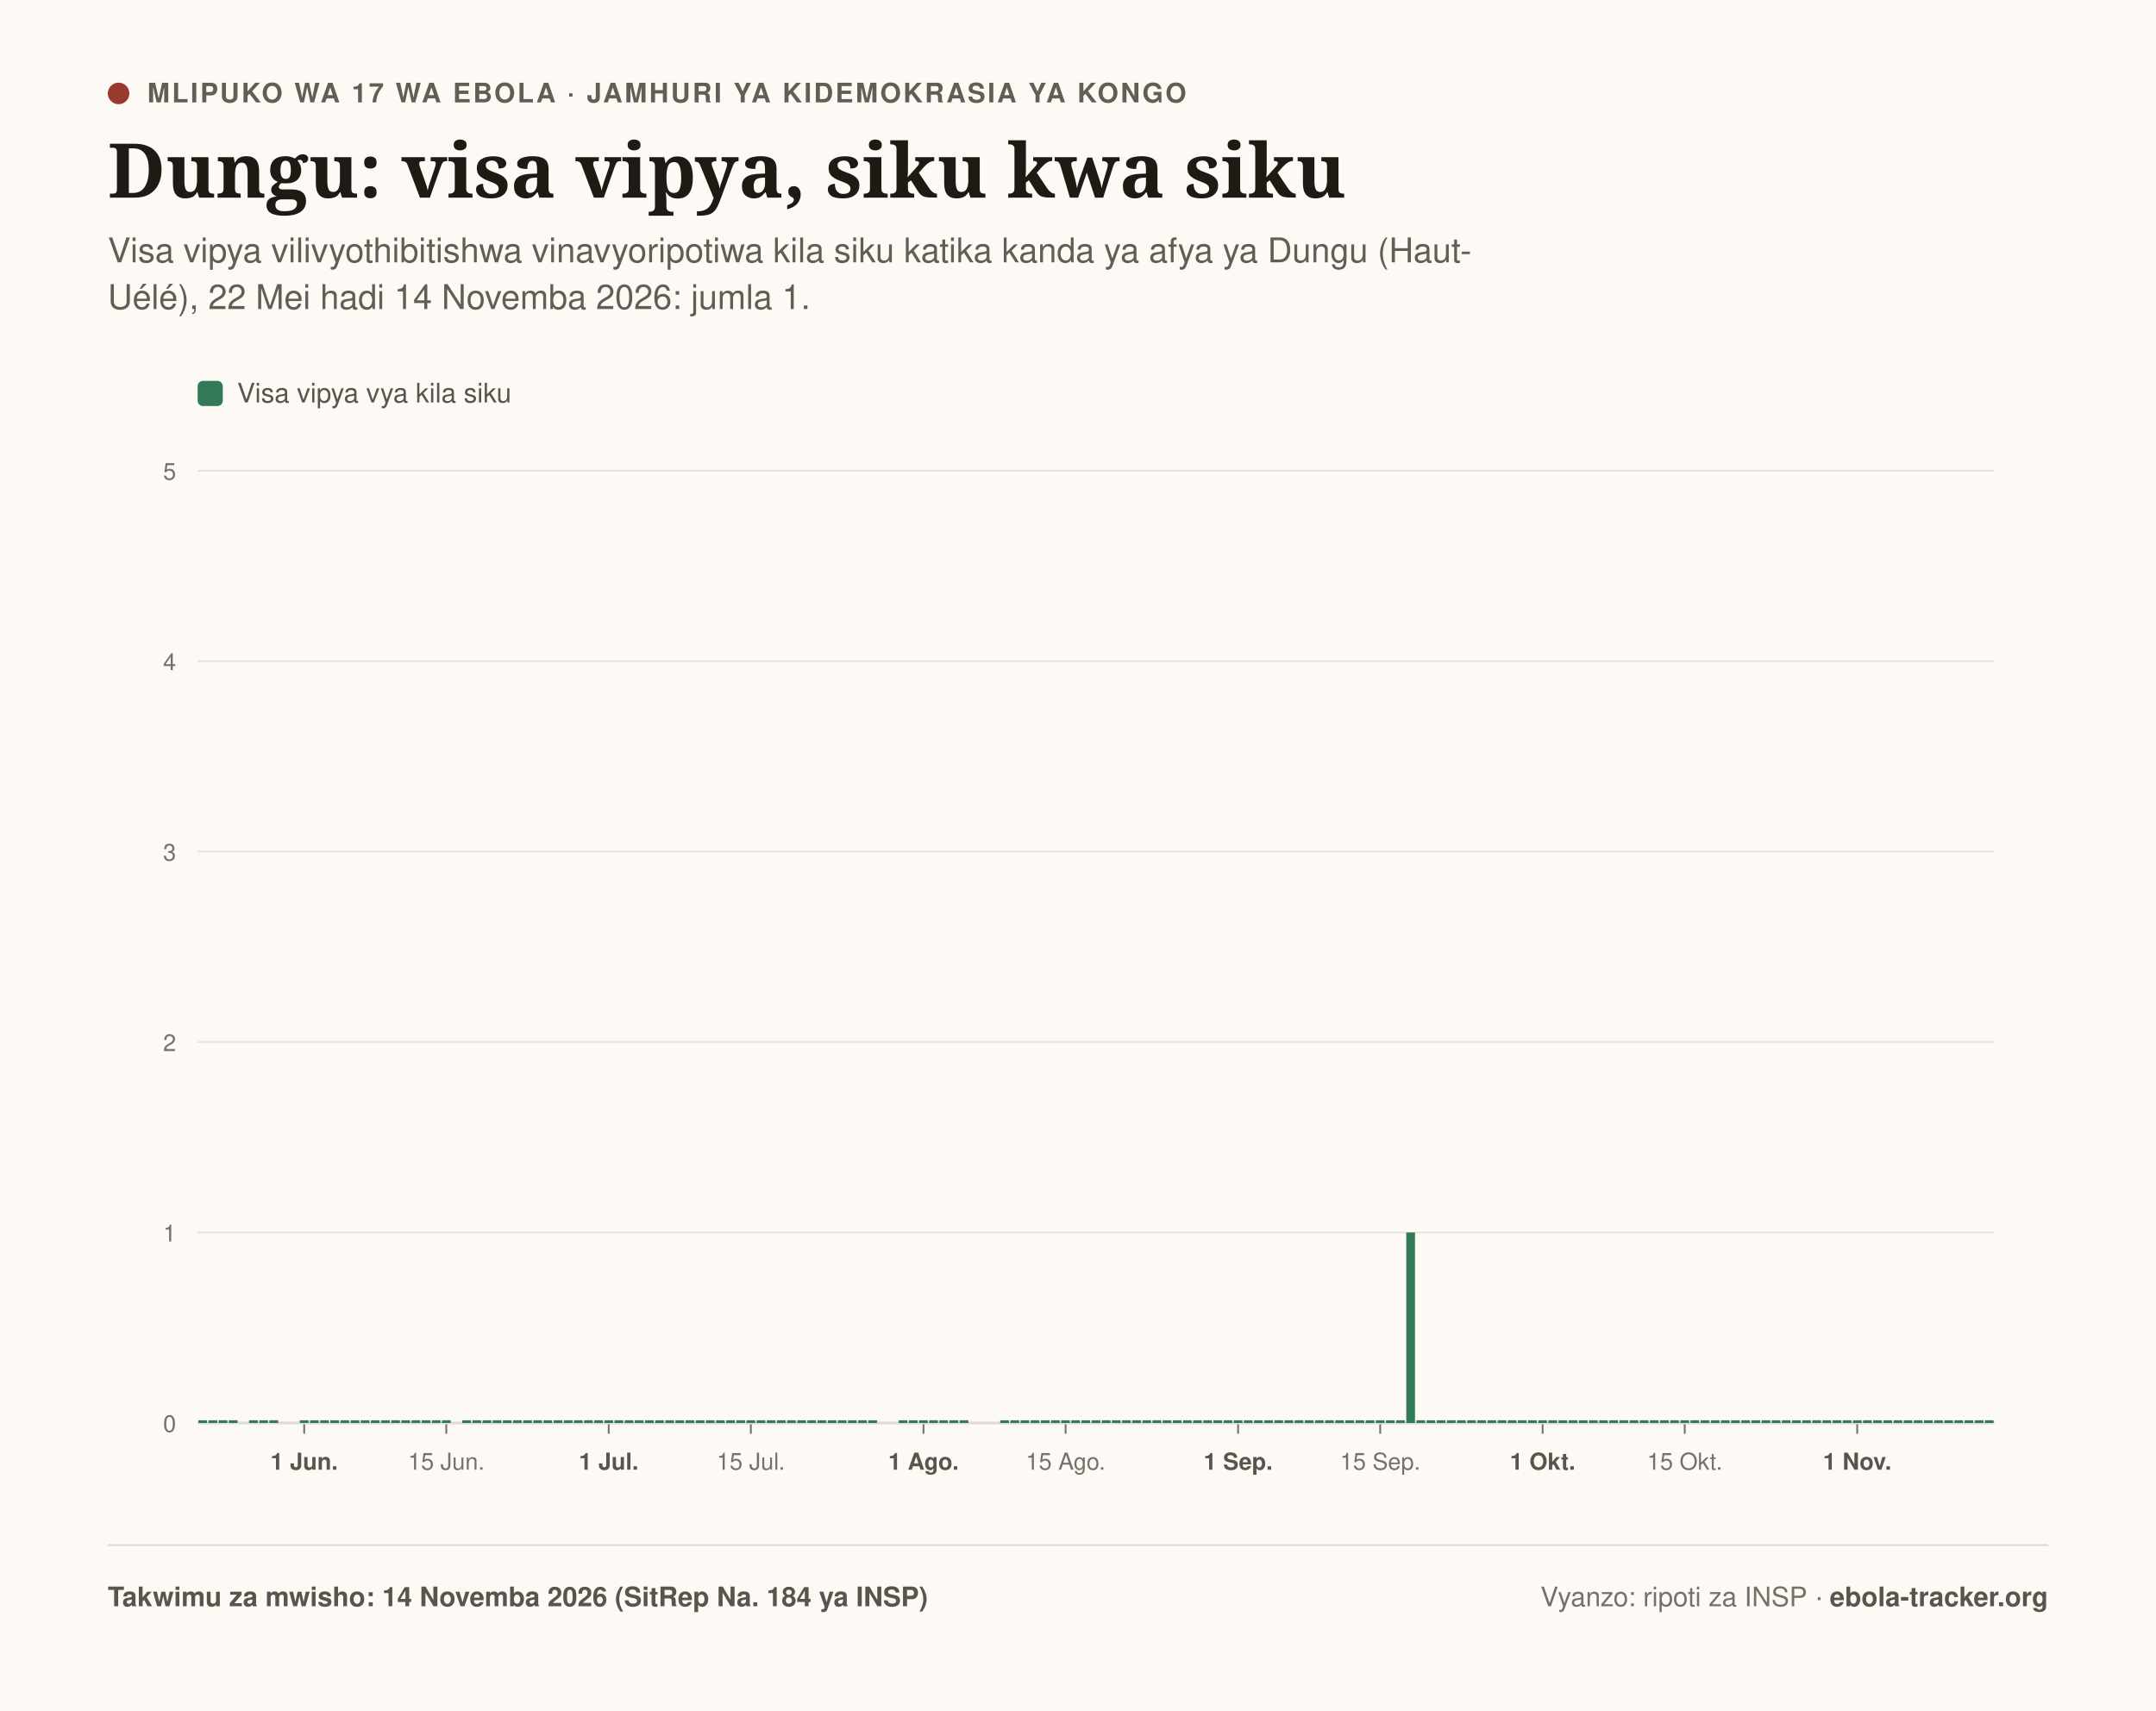
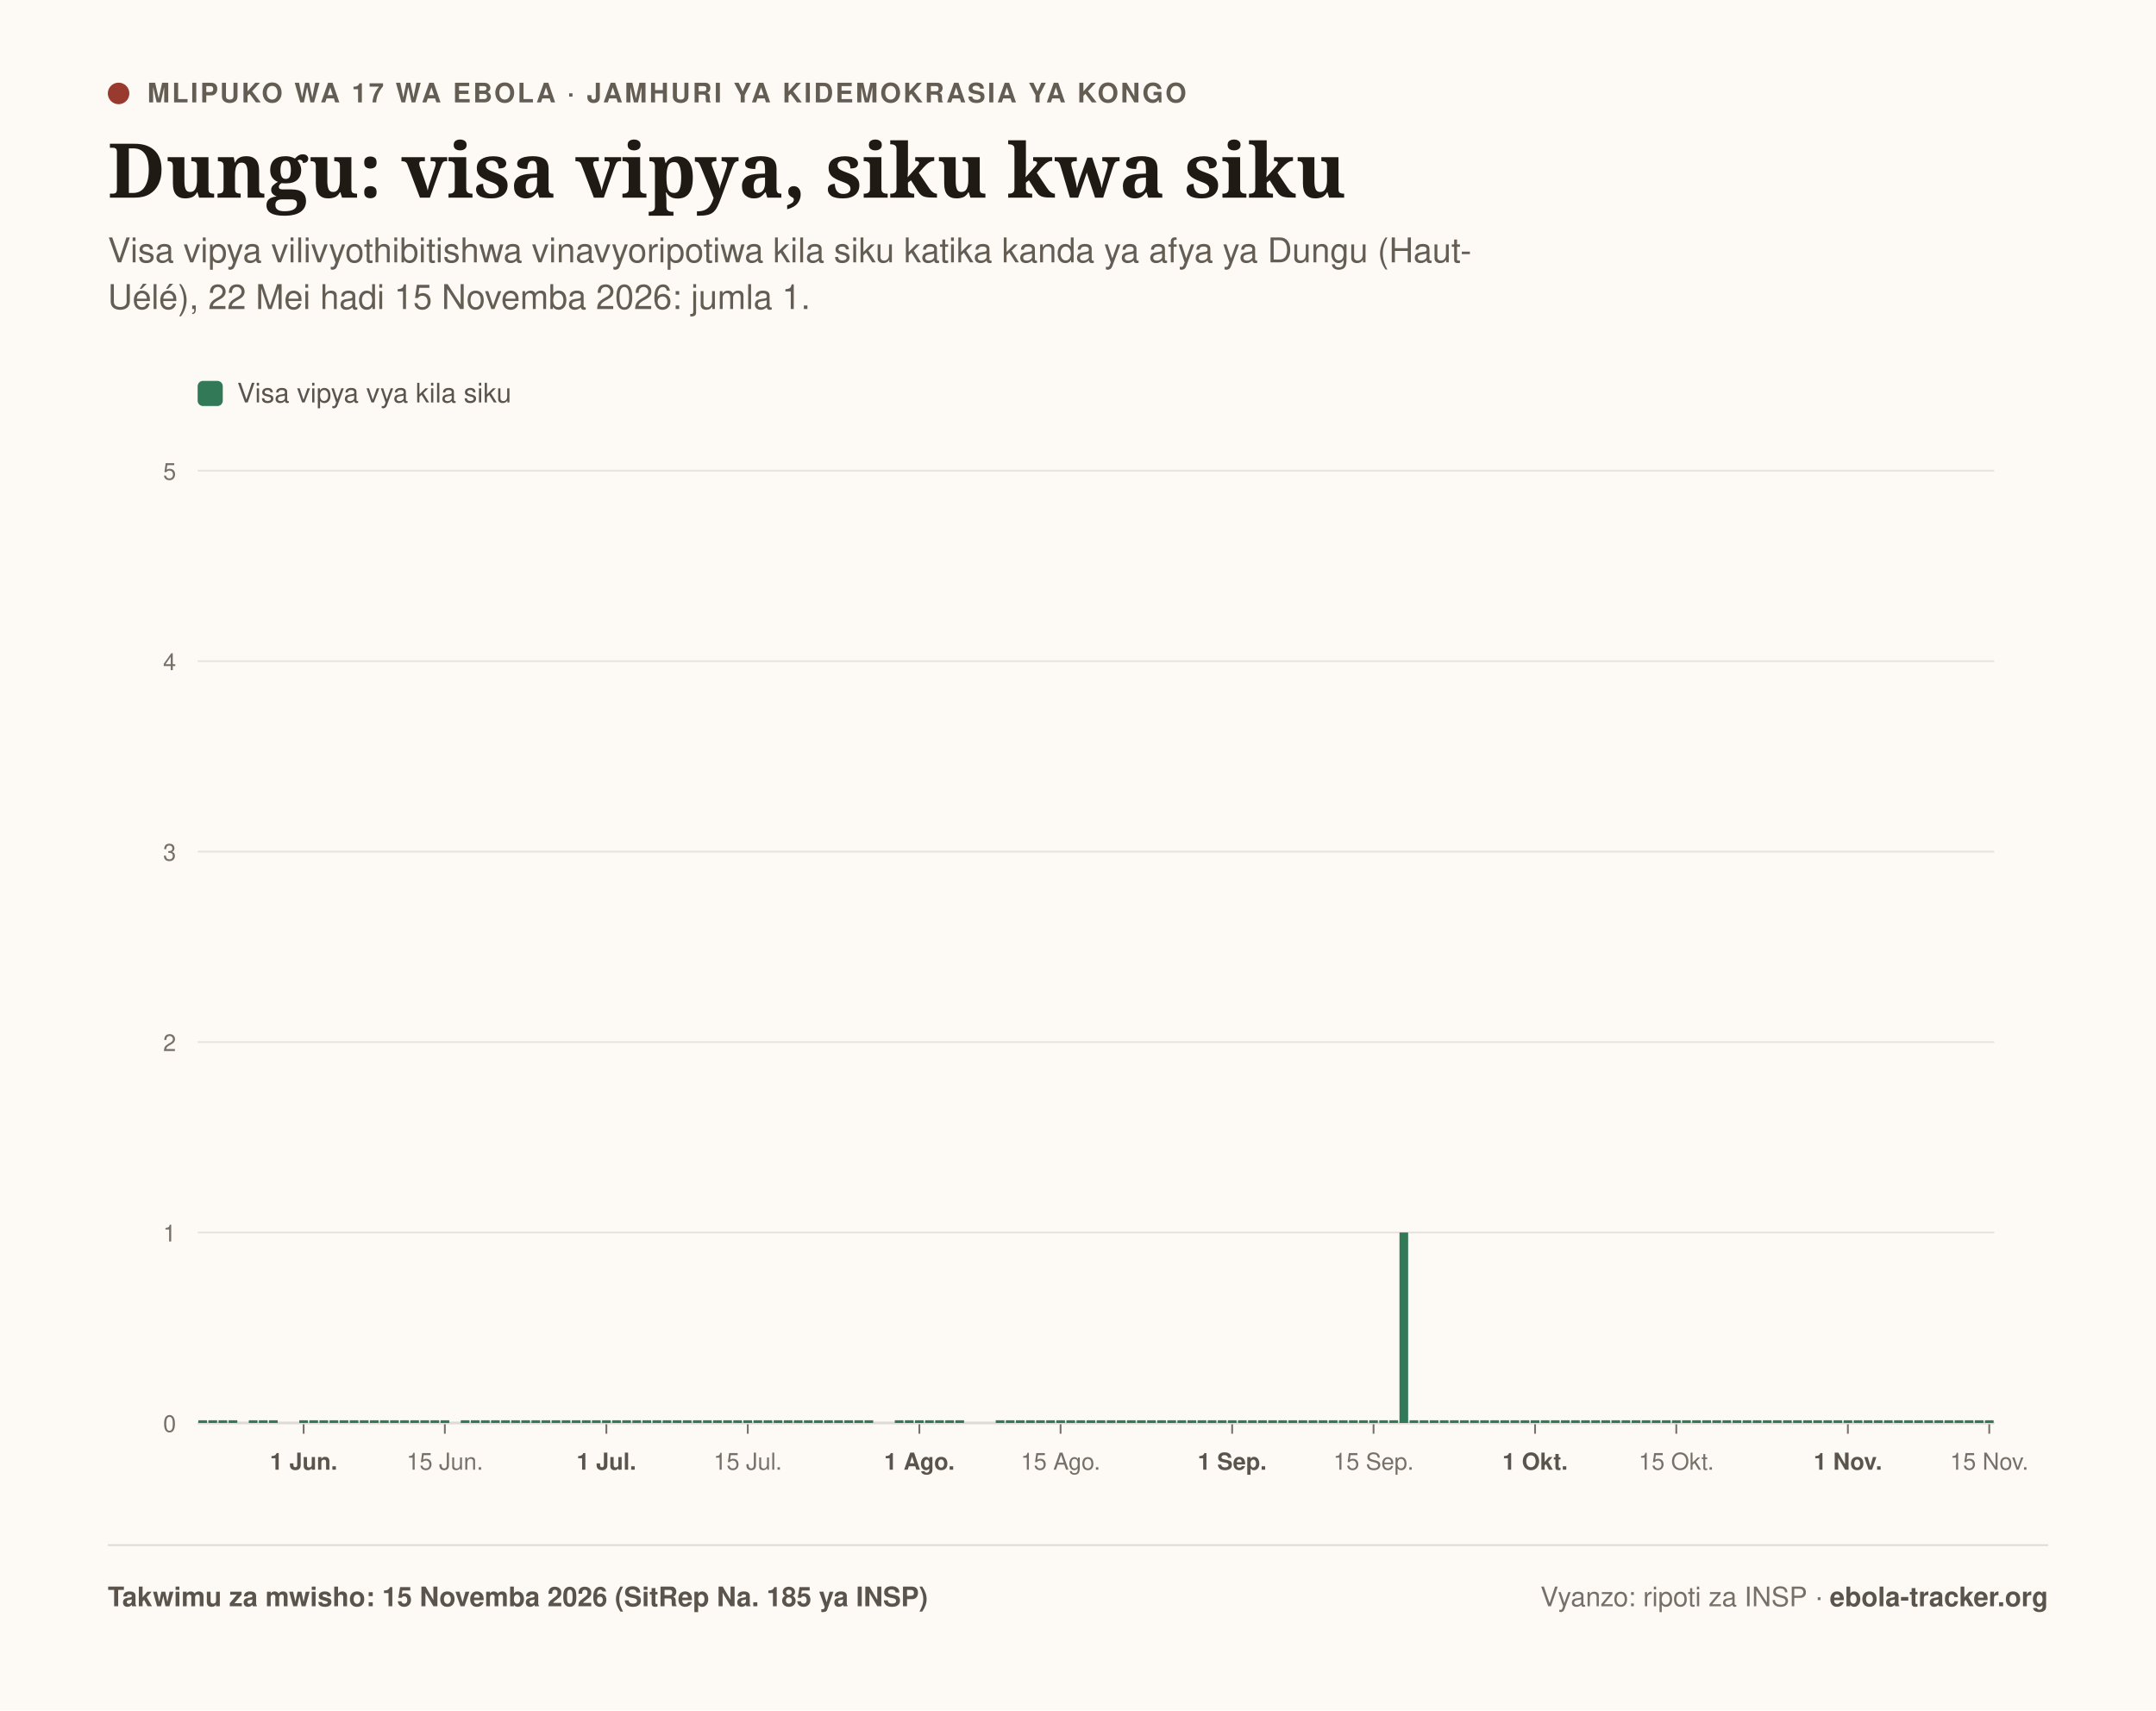
- <svg xmlns="http://www.w3.org/2000/svg" viewBox="0 0 1200 952" role="img" aria-label="Dungu: visa vipya, siku kwa siku. Visa vipya vilivyothibitishwa vinavyoripotiwa kila siku katika kanda ya afya ya Dungu (Haut-Uélé), 22 Mei hadi 14 Novemba 2026: jumla 1.">
+ <svg xmlns="http://www.w3.org/2000/svg" viewBox="0 0 1200 952" role="img" aria-label="Dungu: visa vipya, siku kwa siku. Visa vipya vilivyothibitishwa vinavyoripotiwa kila siku katika kanda ya afya ya Dungu (Haut-Uélé), 22 Mei hadi 15 Novemba 2026: jumla 1.">
  <rect width="1200" height="952" fill="#FDFAF6" />
  <circle cx="66" cy="52" r="6" fill="#993A2E" />
  <text x="82.0" y="57.0" font-family="'Public Sans',Helvetica,Arial,sans-serif" font-size="15" font-weight="700" fill="#635D54" text-anchor="start" letter-spacing=".08em">MLIPUKO WA 17 WA EBOLA · JAMHURI YA KIDEMOKRASIA YA KONGO</text>
  <text x="60.0" y="110.0" font-family="'Source Serif 4',Georgia,serif" font-size="42" font-weight="600" fill="#1F1A13" text-anchor="start">Dungu: visa vipya, siku kwa siku</text>
  <text x="60.0" y="146.0" font-family="'Public Sans',Helvetica,Arial,sans-serif" font-size="19" font-weight="400" fill="#635D54" text-anchor="start">Visa vipya vilivyothibitishwa vinavyoripotiwa kila siku katika kanda ya afya ya Dungu (Haut-</text>
-   <text x="60.0" y="172.0" font-family="'Public Sans',Helvetica,Arial,sans-serif" font-size="19" font-weight="400" fill="#635D54" text-anchor="start">Uélé), 22 Mei hadi 14 Novemba 2026: jumla 1.</text>
+   <text x="60.0" y="172.0" font-family="'Public Sans',Helvetica,Arial,sans-serif" font-size="19" font-weight="400" fill="#635D54" text-anchor="start">Uélé), 22 Mei hadi 15 Novemba 2026: jumla 1.</text>
  <rect x="110" y="212" width="14" height="14" rx="3" fill="#327957" />
  <text x="132.0" y="224.0" font-family="'Public Sans',Helvetica,Arial,sans-serif" font-size="15" font-weight="400" fill="#5A544C" text-anchor="start">Visa vipya vya kila siku</text>
  <line x1="110" x2="1110" y1="792.0" y2="792.0" stroke="#E7E4E0" />
  <text x="98.0" y="797.0" font-family="'Public Sans',Helvetica,Arial,sans-serif" font-size="13" font-weight="400" fill="#777068" text-anchor="end">0</text>
  <line x1="110" x2="1110" y1="686.0" y2="686.0" stroke="#E7E4E0" />
  <text x="98.0" y="691.0" font-family="'Public Sans',Helvetica,Arial,sans-serif" font-size="13" font-weight="400" fill="#777068" text-anchor="end">1</text>
  <line x1="110" x2="1110" y1="580.0" y2="580.0" stroke="#E7E4E0" />
  <text x="98.0" y="585.0" font-family="'Public Sans',Helvetica,Arial,sans-serif" font-size="13" font-weight="400" fill="#777068" text-anchor="end">2</text>
  <line x1="110" x2="1110" y1="474.0" y2="474.0" stroke="#E7E4E0" />
  <text x="98.0" y="479.0" font-family="'Public Sans',Helvetica,Arial,sans-serif" font-size="13" font-weight="400" fill="#777068" text-anchor="end">3</text>
  <line x1="110" x2="1110" y1="368.0" y2="368.0" stroke="#E7E4E0" />
  <text x="98.0" y="373.0" font-family="'Public Sans',Helvetica,Arial,sans-serif" font-size="13" font-weight="400" fill="#777068" text-anchor="end">4</text>
  <line x1="110" x2="1110" y1="262.0" y2="262.0" stroke="#E7E4E0" />
  <text x="98.0" y="267.0" font-family="'Public Sans',Helvetica,Arial,sans-serif" font-size="13" font-weight="400" fill="#777068" text-anchor="end">5</text>
-   <line x1="169.3" x2="169.3" y1="792" y2="798" stroke="#777068" />
-   <text x="169.3" y="818.0" font-family="'Public Sans',Helvetica,Arial,sans-serif" font-size="13" font-weight="600" fill="#5A544C" text-anchor="middle">1 Jun.</text>
-   <line x1="248.4" x2="248.4" y1="792" y2="798" stroke="#777068" />
-   <text x="248.4" y="818.0" font-family="'Public Sans',Helvetica,Arial,sans-serif" font-size="13" font-weight="400" fill="#777068" text-anchor="middle">15 Jun.</text>
-   <line x1="338.8" x2="338.8" y1="792" y2="798" stroke="#777068" />
-   <text x="338.8" y="818.0" font-family="'Public Sans',Helvetica,Arial,sans-serif" font-size="13" font-weight="600" fill="#5A544C" text-anchor="middle">1 Jul.</text>
-   <line x1="417.9" x2="417.9" y1="792" y2="798" stroke="#777068" />
-   <text x="417.9" y="818.0" font-family="'Public Sans',Helvetica,Arial,sans-serif" font-size="13" font-weight="400" fill="#777068" text-anchor="middle">15 Jul.</text>
-   <line x1="514.0" x2="514.0" y1="792" y2="798" stroke="#777068" />
-   <text x="514.0" y="818.0" font-family="'Public Sans',Helvetica,Arial,sans-serif" font-size="13" font-weight="600" fill="#5A544C" text-anchor="middle">1 Ago.</text>
-   <line x1="593.1" x2="593.1" y1="792" y2="798" stroke="#777068" />
-   <text x="593.1" y="818.0" font-family="'Public Sans',Helvetica,Arial,sans-serif" font-size="13" font-weight="400" fill="#777068" text-anchor="middle">15 Ago.</text>
-   <line x1="689.1" x2="689.1" y1="792" y2="798" stroke="#777068" />
-   <text x="689.1" y="818.0" font-family="'Public Sans',Helvetica,Arial,sans-serif" font-size="13" font-weight="600" fill="#5A544C" text-anchor="middle">1 Sep.</text>
-   <line x1="768.2" x2="768.2" y1="792" y2="798" stroke="#777068" />
-   <text x="768.2" y="818.0" font-family="'Public Sans',Helvetica,Arial,sans-serif" font-size="13" font-weight="400" fill="#777068" text-anchor="middle">15 Sep.</text>
-   <line x1="858.6" x2="858.6" y1="792" y2="798" stroke="#777068" />
-   <text x="858.6" y="818.0" font-family="'Public Sans',Helvetica,Arial,sans-serif" font-size="13" font-weight="600" fill="#5A544C" text-anchor="middle">1 Okt.</text>
-   <line x1="937.7" x2="937.7" y1="792" y2="798" stroke="#777068" />
-   <text x="937.7" y="818.0" font-family="'Public Sans',Helvetica,Arial,sans-serif" font-size="13" font-weight="400" fill="#777068" text-anchor="middle">15 Okt.</text>
-   <line x1="1033.7" x2="1033.7" y1="792" y2="798" stroke="#777068" />
-   <text x="1033.7" y="818.0" font-family="'Public Sans',Helvetica,Arial,sans-serif" font-size="13" font-weight="600" fill="#5A544C" text-anchor="middle">1 Nov.</text>
+   <line x1="169.0" x2="169.0" y1="792" y2="798" stroke="#777068" />
+   <text x="169.0" y="818.0" font-family="'Public Sans',Helvetica,Arial,sans-serif" font-size="13" font-weight="600" fill="#5A544C" text-anchor="middle">1 Jun.</text>
+   <line x1="247.6" x2="247.6" y1="792" y2="798" stroke="#777068" />
+   <text x="247.6" y="818.0" font-family="'Public Sans',Helvetica,Arial,sans-serif" font-size="13" font-weight="400" fill="#777068" text-anchor="middle">15 Jun.</text>
+   <line x1="337.5" x2="337.5" y1="792" y2="798" stroke="#777068" />
+   <text x="337.5" y="818.0" font-family="'Public Sans',Helvetica,Arial,sans-serif" font-size="13" font-weight="600" fill="#5A544C" text-anchor="middle">1 Jul.</text>
+   <line x1="416.2" x2="416.2" y1="792" y2="798" stroke="#777068" />
+   <text x="416.2" y="818.0" font-family="'Public Sans',Helvetica,Arial,sans-serif" font-size="13" font-weight="400" fill="#777068" text-anchor="middle">15 Jul.</text>
+   <line x1="511.7" x2="511.7" y1="792" y2="798" stroke="#777068" />
+   <text x="511.7" y="818.0" font-family="'Public Sans',Helvetica,Arial,sans-serif" font-size="13" font-weight="600" fill="#5A544C" text-anchor="middle">1 Ago.</text>
+   <line x1="590.3" x2="590.3" y1="792" y2="798" stroke="#777068" />
+   <text x="590.3" y="818.0" font-family="'Public Sans',Helvetica,Arial,sans-serif" font-size="13" font-weight="400" fill="#777068" text-anchor="middle">15 Ago.</text>
+   <line x1="685.8" x2="685.8" y1="792" y2="798" stroke="#777068" />
+   <text x="685.8" y="818.0" font-family="'Public Sans',Helvetica,Arial,sans-serif" font-size="13" font-weight="600" fill="#5A544C" text-anchor="middle">1 Sep.</text>
+   <line x1="764.5" x2="764.5" y1="792" y2="798" stroke="#777068" />
+   <text x="764.5" y="818.0" font-family="'Public Sans',Helvetica,Arial,sans-serif" font-size="13" font-weight="400" fill="#777068" text-anchor="middle">15 Sep.</text>
+   <line x1="854.4" x2="854.4" y1="792" y2="798" stroke="#777068" />
+   <text x="854.4" y="818.0" font-family="'Public Sans',Helvetica,Arial,sans-serif" font-size="13" font-weight="600" fill="#5A544C" text-anchor="middle">1 Okt.</text>
+   <line x1="933.0" x2="933.0" y1="792" y2="798" stroke="#777068" />
+   <text x="933.0" y="818.0" font-family="'Public Sans',Helvetica,Arial,sans-serif" font-size="13" font-weight="400" fill="#777068" text-anchor="middle">15 Okt.</text>
+   <line x1="1028.5" x2="1028.5" y1="792" y2="798" stroke="#777068" />
+   <text x="1028.5" y="818.0" font-family="'Public Sans',Helvetica,Arial,sans-serif" font-size="13" font-weight="600" fill="#5A544C" text-anchor="middle">1 Nov.</text>
+   <line x1="1107.2" x2="1107.2" y1="792" y2="798" stroke="#777068" />
+   <text x="1107.2" y="818.0" font-family="'Public Sans',Helvetica,Arial,sans-serif" font-size="13" font-weight="400" fill="#777068" text-anchor="middle">15 Nov.</text>
  <line x1="110" x2="1110" y1="792" y2="792" stroke="#DEDAD5" stroke-width="1.5" />
-   <rect x="110.40" y="790.50" width="4.86" height="1.50" fill="#327957" />
-   <rect x="116.05" y="790.50" width="4.86" height="1.50" fill="#327957" />
-   <rect x="121.69" y="790.50" width="4.86" height="1.50" fill="#327957" />
-   <rect x="127.34" y="790.50" width="4.86" height="1.50" fill="#327957" />
-   <rect x="138.64" y="790.50" width="4.86" height="1.50" fill="#327957" />
-   <rect x="144.29" y="790.50" width="4.86" height="1.50" fill="#327957" />
-   <rect x="149.94" y="790.50" width="4.86" height="1.50" fill="#327957" />
-   <rect x="166.89" y="790.50" width="4.86" height="1.50" fill="#327957" />
-   <rect x="172.54" y="790.50" width="4.86" height="1.50" fill="#327957" />
-   <rect x="178.19" y="790.50" width="4.86" height="1.50" fill="#327957" />
-   <rect x="183.84" y="790.50" width="4.86" height="1.50" fill="#327957" />
-   <rect x="189.49" y="790.50" width="4.86" height="1.50" fill="#327957" />
-   <rect x="195.14" y="790.50" width="4.86" height="1.50" fill="#327957" />
-   <rect x="200.79" y="790.50" width="4.86" height="1.50" fill="#327957" />
-   <rect x="206.44" y="790.50" width="4.86" height="1.50" fill="#327957" />
-   <rect x="212.09" y="790.50" width="4.86" height="1.50" fill="#327957" />
-   <rect x="217.74" y="790.50" width="4.86" height="1.50" fill="#327957" />
-   <rect x="223.39" y="790.50" width="4.86" height="1.50" fill="#327957" />
-   <rect x="229.04" y="790.50" width="4.86" height="1.50" fill="#327957" />
-   <rect x="234.69" y="790.50" width="4.86" height="1.50" fill="#327957" />
-   <rect x="240.34" y="790.50" width="4.86" height="1.50" fill="#327957" />
-   <rect x="245.99" y="790.50" width="4.86" height="1.50" fill="#327957" />
-   <rect x="257.29" y="790.50" width="4.86" height="1.50" fill="#327957" />
-   <rect x="262.94" y="790.50" width="4.86" height="1.50" fill="#327957" />
-   <rect x="268.59" y="790.50" width="4.86" height="1.50" fill="#327957" />
-   <rect x="274.24" y="790.50" width="4.86" height="1.50" fill="#327957" />
-   <rect x="279.89" y="790.50" width="4.86" height="1.50" fill="#327957" />
-   <rect x="285.54" y="790.50" width="4.86" height="1.50" fill="#327957" />
-   <rect x="291.19" y="790.50" width="4.86" height="1.50" fill="#327957" />
-   <rect x="296.84" y="790.50" width="4.86" height="1.50" fill="#327957" />
-   <rect x="302.49" y="790.50" width="4.86" height="1.50" fill="#327957" />
-   <rect x="308.14" y="790.50" width="4.86" height="1.50" fill="#327957" />
-   <rect x="313.79" y="790.50" width="4.86" height="1.50" fill="#327957" />
-   <rect x="319.44" y="790.50" width="4.86" height="1.50" fill="#327957" />
-   <rect x="325.08" y="790.50" width="4.86" height="1.50" fill="#327957" />
-   <rect x="330.73" y="790.50" width="4.86" height="1.50" fill="#327957" />
-   <rect x="336.38" y="790.50" width="4.86" height="1.50" fill="#327957" />
-   <rect x="342.03" y="790.50" width="4.86" height="1.50" fill="#327957" />
-   <rect x="347.68" y="790.50" width="4.86" height="1.50" fill="#327957" />
-   <rect x="353.33" y="790.50" width="4.86" height="1.50" fill="#327957" />
-   <rect x="358.98" y="790.50" width="4.86" height="1.50" fill="#327957" />
-   <rect x="364.63" y="790.50" width="4.86" height="1.50" fill="#327957" />
-   <rect x="370.28" y="790.50" width="4.86" height="1.50" fill="#327957" />
-   <rect x="375.93" y="790.50" width="4.86" height="1.50" fill="#327957" />
-   <rect x="381.58" y="790.50" width="4.86" height="1.50" fill="#327957" />
-   <rect x="387.23" y="790.50" width="4.86" height="1.50" fill="#327957" />
-   <rect x="392.88" y="790.50" width="4.86" height="1.50" fill="#327957" />
-   <rect x="398.53" y="790.50" width="4.86" height="1.50" fill="#327957" />
-   <rect x="404.18" y="790.50" width="4.86" height="1.50" fill="#327957" />
-   <rect x="409.83" y="790.50" width="4.86" height="1.50" fill="#327957" />
-   <rect x="415.48" y="790.50" width="4.86" height="1.50" fill="#327957" />
-   <rect x="421.13" y="790.50" width="4.86" height="1.50" fill="#327957" />
-   <rect x="426.78" y="790.50" width="4.86" height="1.50" fill="#327957" />
-   <rect x="432.43" y="790.50" width="4.86" height="1.50" fill="#327957" />
-   <rect x="438.08" y="790.50" width="4.86" height="1.50" fill="#327957" />
-   <rect x="443.73" y="790.50" width="4.86" height="1.50" fill="#327957" />
-   <rect x="449.38" y="790.50" width="4.86" height="1.50" fill="#327957" />
-   <rect x="455.03" y="790.50" width="4.86" height="1.50" fill="#327957" />
-   <rect x="460.68" y="790.50" width="4.86" height="1.50" fill="#327957" />
-   <rect x="466.33" y="790.50" width="4.86" height="1.50" fill="#327957" />
-   <rect x="471.98" y="790.50" width="4.86" height="1.50" fill="#327957" />
-   <rect x="477.63" y="790.50" width="4.86" height="1.50" fill="#327957" />
-   <rect x="483.28" y="790.50" width="4.86" height="1.50" fill="#327957" />
-   <rect x="500.23" y="790.50" width="4.86" height="1.50" fill="#327957" />
-   <rect x="505.88" y="790.50" width="4.86" height="1.50" fill="#327957" />
-   <rect x="511.53" y="790.50" width="4.86" height="1.50" fill="#327957" />
-   <rect x="517.18" y="790.50" width="4.86" height="1.50" fill="#327957" />
-   <rect x="522.82" y="790.50" width="4.86" height="1.50" fill="#327957" />
-   <rect x="528.47" y="790.50" width="4.86" height="1.50" fill="#327957" />
-   <rect x="534.12" y="790.50" width="4.86" height="1.50" fill="#327957" />
-   <rect x="556.72" y="790.50" width="4.86" height="1.50" fill="#327957" />
-   <rect x="562.37" y="790.50" width="4.86" height="1.50" fill="#327957" />
-   <rect x="568.02" y="790.50" width="4.86" height="1.50" fill="#327957" />
-   <rect x="573.67" y="790.50" width="4.86" height="1.50" fill="#327957" />
-   <rect x="579.32" y="790.50" width="4.86" height="1.50" fill="#327957" />
-   <rect x="584.97" y="790.50" width="4.86" height="1.50" fill="#327957" />
-   <rect x="590.62" y="790.50" width="4.86" height="1.50" fill="#327957" />
-   <rect x="596.27" y="790.50" width="4.86" height="1.50" fill="#327957" />
-   <rect x="601.92" y="790.50" width="4.86" height="1.50" fill="#327957" />
-   <rect x="607.57" y="790.50" width="4.86" height="1.50" fill="#327957" />
-   <rect x="613.22" y="790.50" width="4.86" height="1.50" fill="#327957" />
-   <rect x="618.87" y="790.50" width="4.86" height="1.50" fill="#327957" />
-   <rect x="624.52" y="790.50" width="4.86" height="1.50" fill="#327957" />
-   <rect x="630.17" y="790.50" width="4.86" height="1.50" fill="#327957" />
-   <rect x="635.82" y="790.50" width="4.86" height="1.50" fill="#327957" />
-   <rect x="641.47" y="790.50" width="4.86" height="1.50" fill="#327957" />
-   <rect x="647.12" y="790.50" width="4.86" height="1.50" fill="#327957" />
-   <rect x="652.77" y="790.50" width="4.86" height="1.50" fill="#327957" />
-   <rect x="658.42" y="790.50" width="4.86" height="1.50" fill="#327957" />
-   <rect x="664.07" y="790.50" width="4.86" height="1.50" fill="#327957" />
-   <rect x="669.72" y="790.50" width="4.86" height="1.50" fill="#327957" />
-   <rect x="675.37" y="790.50" width="4.86" height="1.50" fill="#327957" />
-   <rect x="681.02" y="790.50" width="4.86" height="1.50" fill="#327957" />
-   <rect x="686.67" y="790.50" width="4.86" height="1.50" fill="#327957" />
-   <rect x="692.32" y="790.50" width="4.86" height="1.50" fill="#327957" />
-   <rect x="697.97" y="790.50" width="4.86" height="1.50" fill="#327957" />
-   <rect x="703.62" y="790.50" width="4.86" height="1.50" fill="#327957" />
-   <rect x="709.27" y="790.50" width="4.86" height="1.50" fill="#327957" />
-   <rect x="714.92" y="790.50" width="4.86" height="1.50" fill="#327957" />
-   <rect x="720.56" y="790.50" width="4.86" height="1.50" fill="#327957" />
-   <rect x="726.21" y="790.50" width="4.86" height="1.50" fill="#327957" />
-   <rect x="731.86" y="790.50" width="4.86" height="1.50" fill="#327957" />
-   <rect x="737.51" y="790.50" width="4.86" height="1.50" fill="#327957" />
-   <rect x="743.16" y="790.50" width="4.86" height="1.50" fill="#327957" />
-   <rect x="748.81" y="790.50" width="4.86" height="1.50" fill="#327957" />
-   <rect x="754.46" y="790.50" width="4.86" height="1.50" fill="#327957" />
-   <rect x="760.11" y="790.50" width="4.86" height="1.50" fill="#327957" />
-   <rect x="765.76" y="790.50" width="4.86" height="1.50" fill="#327957" />
-   <rect x="771.41" y="790.50" width="4.86" height="1.50" fill="#327957" />
-   <rect x="777.06" y="790.50" width="4.86" height="1.50" fill="#327957" />
-   <rect x="782.71" y="686.00" width="4.86" height="106.00" fill="#327957" />
-   <rect x="788.36" y="790.50" width="4.86" height="1.50" fill="#327957" />
-   <rect x="794.01" y="790.50" width="4.86" height="1.50" fill="#327957" />
-   <rect x="799.66" y="790.50" width="4.86" height="1.50" fill="#327957" />
-   <rect x="805.31" y="790.50" width="4.86" height="1.50" fill="#327957" />
-   <rect x="810.96" y="790.50" width="4.86" height="1.50" fill="#327957" />
-   <rect x="816.61" y="790.50" width="4.86" height="1.50" fill="#327957" />
-   <rect x="822.26" y="790.50" width="4.86" height="1.50" fill="#327957" />
-   <rect x="827.91" y="790.50" width="4.86" height="1.50" fill="#327957" />
-   <rect x="833.56" y="790.50" width="4.86" height="1.50" fill="#327957" />
-   <rect x="839.21" y="790.50" width="4.86" height="1.50" fill="#327957" />
-   <rect x="844.86" y="790.50" width="4.86" height="1.50" fill="#327957" />
-   <rect x="850.51" y="790.50" width="4.86" height="1.50" fill="#327957" />
-   <rect x="856.16" y="790.50" width="4.86" height="1.50" fill="#327957" />
-   <rect x="861.81" y="790.50" width="4.86" height="1.50" fill="#327957" />
-   <rect x="867.46" y="790.50" width="4.86" height="1.50" fill="#327957" />
-   <rect x="873.11" y="790.50" width="4.86" height="1.50" fill="#327957" />
-   <rect x="878.76" y="790.50" width="4.86" height="1.50" fill="#327957" />
-   <rect x="884.41" y="790.50" width="4.86" height="1.50" fill="#327957" />
-   <rect x="890.06" y="790.50" width="4.86" height="1.50" fill="#327957" />
-   <rect x="895.71" y="790.50" width="4.86" height="1.50" fill="#327957" />
-   <rect x="901.36" y="790.50" width="4.86" height="1.50" fill="#327957" />
-   <rect x="907.01" y="790.50" width="4.86" height="1.50" fill="#327957" />
-   <rect x="912.66" y="790.50" width="4.86" height="1.50" fill="#327957" />
-   <rect x="918.31" y="790.50" width="4.86" height="1.50" fill="#327957" />
-   <rect x="923.95" y="790.50" width="4.86" height="1.50" fill="#327957" />
-   <rect x="929.60" y="790.50" width="4.86" height="1.50" fill="#327957" />
-   <rect x="935.25" y="790.50" width="4.86" height="1.50" fill="#327957" />
-   <rect x="940.90" y="790.50" width="4.86" height="1.50" fill="#327957" />
-   <rect x="946.55" y="790.50" width="4.86" height="1.50" fill="#327957" />
-   <rect x="952.20" y="790.50" width="4.86" height="1.50" fill="#327957" />
-   <rect x="957.85" y="790.50" width="4.86" height="1.50" fill="#327957" />
-   <rect x="963.50" y="790.50" width="4.86" height="1.50" fill="#327957" />
-   <rect x="969.15" y="790.50" width="4.86" height="1.50" fill="#327957" />
-   <rect x="974.80" y="790.50" width="4.86" height="1.50" fill="#327957" />
-   <rect x="980.45" y="790.50" width="4.86" height="1.50" fill="#327957" />
-   <rect x="986.10" y="790.50" width="4.86" height="1.50" fill="#327957" />
-   <rect x="991.75" y="790.50" width="4.86" height="1.50" fill="#327957" />
-   <rect x="997.40" y="790.50" width="4.86" height="1.50" fill="#327957" />
-   <rect x="1003.05" y="790.50" width="4.86" height="1.50" fill="#327957" />
-   <rect x="1008.70" y="790.50" width="4.86" height="1.50" fill="#327957" />
-   <rect x="1014.35" y="790.50" width="4.86" height="1.50" fill="#327957" />
-   <rect x="1020.00" y="790.50" width="4.86" height="1.50" fill="#327957" />
-   <rect x="1025.65" y="790.50" width="4.86" height="1.50" fill="#327957" />
-   <rect x="1031.30" y="790.50" width="4.86" height="1.50" fill="#327957" />
-   <rect x="1036.95" y="790.50" width="4.86" height="1.50" fill="#327957" />
-   <rect x="1042.60" y="790.50" width="4.86" height="1.50" fill="#327957" />
-   <rect x="1048.25" y="790.50" width="4.86" height="1.50" fill="#327957" />
-   <rect x="1053.90" y="790.50" width="4.86" height="1.50" fill="#327957" />
-   <rect x="1059.55" y="790.50" width="4.86" height="1.50" fill="#327957" />
-   <rect x="1065.20" y="790.50" width="4.86" height="1.50" fill="#327957" />
-   <rect x="1070.85" y="790.50" width="4.86" height="1.50" fill="#327957" />
-   <rect x="1076.50" y="790.50" width="4.86" height="1.50" fill="#327957" />
-   <rect x="1082.15" y="790.50" width="4.86" height="1.50" fill="#327957" />
-   <rect x="1087.80" y="790.50" width="4.86" height="1.50" fill="#327957" />
-   <rect x="1093.45" y="790.50" width="4.86" height="1.50" fill="#327957" />
-   <rect x="1099.10" y="790.50" width="4.86" height="1.50" fill="#327957" />
-   <rect x="1104.75" y="790.50" width="4.86" height="1.50" fill="#327957" />
+   <rect x="110.39" y="790.50" width="4.83" height="1.50" fill="#327957" />
+   <rect x="116.01" y="790.50" width="4.83" height="1.50" fill="#327957" />
+   <rect x="121.63" y="790.50" width="4.83" height="1.50" fill="#327957" />
+   <rect x="127.25" y="790.50" width="4.83" height="1.50" fill="#327957" />
+   <rect x="138.48" y="790.50" width="4.83" height="1.50" fill="#327957" />
+   <rect x="144.10" y="790.50" width="4.83" height="1.50" fill="#327957" />
+   <rect x="149.72" y="790.50" width="4.83" height="1.50" fill="#327957" />
+   <rect x="166.57" y="790.50" width="4.83" height="1.50" fill="#327957" />
+   <rect x="172.19" y="790.50" width="4.83" height="1.50" fill="#327957" />
+   <rect x="177.81" y="790.50" width="4.83" height="1.50" fill="#327957" />
+   <rect x="183.43" y="790.50" width="4.83" height="1.50" fill="#327957" />
+   <rect x="189.04" y="790.50" width="4.83" height="1.50" fill="#327957" />
+   <rect x="194.66" y="790.50" width="4.83" height="1.50" fill="#327957" />
+   <rect x="200.28" y="790.50" width="4.83" height="1.50" fill="#327957" />
+   <rect x="205.90" y="790.50" width="4.83" height="1.50" fill="#327957" />
+   <rect x="211.52" y="790.50" width="4.83" height="1.50" fill="#327957" />
+   <rect x="217.13" y="790.50" width="4.83" height="1.50" fill="#327957" />
+   <rect x="222.75" y="790.50" width="4.83" height="1.50" fill="#327957" />
+   <rect x="228.37" y="790.50" width="4.83" height="1.50" fill="#327957" />
+   <rect x="233.99" y="790.50" width="4.83" height="1.50" fill="#327957" />
+   <rect x="239.61" y="790.50" width="4.83" height="1.50" fill="#327957" />
+   <rect x="245.22" y="790.50" width="4.83" height="1.50" fill="#327957" />
+   <rect x="256.46" y="790.50" width="4.83" height="1.50" fill="#327957" />
+   <rect x="262.08" y="790.50" width="4.83" height="1.50" fill="#327957" />
+   <rect x="267.70" y="790.50" width="4.83" height="1.50" fill="#327957" />
+   <rect x="273.31" y="790.50" width="4.83" height="1.50" fill="#327957" />
+   <rect x="278.93" y="790.50" width="4.83" height="1.50" fill="#327957" />
+   <rect x="284.55" y="790.50" width="4.83" height="1.50" fill="#327957" />
+   <rect x="290.17" y="790.50" width="4.83" height="1.50" fill="#327957" />
+   <rect x="295.79" y="790.50" width="4.83" height="1.50" fill="#327957" />
+   <rect x="301.40" y="790.50" width="4.83" height="1.50" fill="#327957" />
+   <rect x="307.02" y="790.50" width="4.83" height="1.50" fill="#327957" />
+   <rect x="312.64" y="790.50" width="4.83" height="1.50" fill="#327957" />
+   <rect x="318.26" y="790.50" width="4.83" height="1.50" fill="#327957" />
+   <rect x="323.88" y="790.50" width="4.83" height="1.50" fill="#327957" />
+   <rect x="329.49" y="790.50" width="4.83" height="1.50" fill="#327957" />
+   <rect x="335.11" y="790.50" width="4.83" height="1.50" fill="#327957" />
+   <rect x="340.73" y="790.50" width="4.83" height="1.50" fill="#327957" />
+   <rect x="346.35" y="790.50" width="4.83" height="1.50" fill="#327957" />
+   <rect x="351.97" y="790.50" width="4.83" height="1.50" fill="#327957" />
+   <rect x="357.58" y="790.50" width="4.83" height="1.50" fill="#327957" />
+   <rect x="363.20" y="790.50" width="4.83" height="1.50" fill="#327957" />
+   <rect x="368.82" y="790.50" width="4.83" height="1.50" fill="#327957" />
+   <rect x="374.44" y="790.50" width="4.83" height="1.50" fill="#327957" />
+   <rect x="380.06" y="790.50" width="4.83" height="1.50" fill="#327957" />
+   <rect x="385.67" y="790.50" width="4.83" height="1.50" fill="#327957" />
+   <rect x="391.29" y="790.50" width="4.83" height="1.50" fill="#327957" />
+   <rect x="396.91" y="790.50" width="4.83" height="1.50" fill="#327957" />
+   <rect x="402.53" y="790.50" width="4.83" height="1.50" fill="#327957" />
+   <rect x="408.15" y="790.50" width="4.83" height="1.50" fill="#327957" />
+   <rect x="413.76" y="790.50" width="4.83" height="1.50" fill="#327957" />
+   <rect x="419.38" y="790.50" width="4.83" height="1.50" fill="#327957" />
+   <rect x="425.00" y="790.50" width="4.83" height="1.50" fill="#327957" />
+   <rect x="430.62" y="790.50" width="4.83" height="1.50" fill="#327957" />
+   <rect x="436.24" y="790.50" width="4.83" height="1.50" fill="#327957" />
+   <rect x="441.85" y="790.50" width="4.83" height="1.50" fill="#327957" />
+   <rect x="447.47" y="790.50" width="4.83" height="1.50" fill="#327957" />
+   <rect x="453.09" y="790.50" width="4.83" height="1.50" fill="#327957" />
+   <rect x="458.71" y="790.50" width="4.83" height="1.50" fill="#327957" />
+   <rect x="464.33" y="790.50" width="4.83" height="1.50" fill="#327957" />
+   <rect x="469.94" y="790.50" width="4.83" height="1.50" fill="#327957" />
+   <rect x="475.56" y="790.50" width="4.83" height="1.50" fill="#327957" />
+   <rect x="481.18" y="790.50" width="4.83" height="1.50" fill="#327957" />
+   <rect x="498.03" y="790.50" width="4.83" height="1.50" fill="#327957" />
+   <rect x="503.65" y="790.50" width="4.83" height="1.50" fill="#327957" />
+   <rect x="509.27" y="790.50" width="4.83" height="1.50" fill="#327957" />
+   <rect x="514.89" y="790.50" width="4.83" height="1.50" fill="#327957" />
+   <rect x="520.51" y="790.50" width="4.83" height="1.50" fill="#327957" />
+   <rect x="526.12" y="790.50" width="4.83" height="1.50" fill="#327957" />
+   <rect x="531.74" y="790.50" width="4.83" height="1.50" fill="#327957" />
+   <rect x="554.21" y="790.50" width="4.83" height="1.50" fill="#327957" />
+   <rect x="559.83" y="790.50" width="4.83" height="1.50" fill="#327957" />
+   <rect x="565.45" y="790.50" width="4.83" height="1.50" fill="#327957" />
+   <rect x="571.07" y="790.50" width="4.83" height="1.50" fill="#327957" />
+   <rect x="576.69" y="790.50" width="4.83" height="1.50" fill="#327957" />
+   <rect x="582.30" y="790.50" width="4.83" height="1.50" fill="#327957" />
+   <rect x="587.92" y="790.50" width="4.83" height="1.50" fill="#327957" />
+   <rect x="593.54" y="790.50" width="4.83" height="1.50" fill="#327957" />
+   <rect x="599.16" y="790.50" width="4.83" height="1.50" fill="#327957" />
+   <rect x="604.78" y="790.50" width="4.83" height="1.50" fill="#327957" />
+   <rect x="610.39" y="790.50" width="4.83" height="1.50" fill="#327957" />
+   <rect x="616.01" y="790.50" width="4.83" height="1.50" fill="#327957" />
+   <rect x="621.63" y="790.50" width="4.83" height="1.50" fill="#327957" />
+   <rect x="627.25" y="790.50" width="4.83" height="1.50" fill="#327957" />
+   <rect x="632.87" y="790.50" width="4.83" height="1.50" fill="#327957" />
+   <rect x="638.48" y="790.50" width="4.83" height="1.50" fill="#327957" />
+   <rect x="644.10" y="790.50" width="4.83" height="1.50" fill="#327957" />
+   <rect x="649.72" y="790.50" width="4.83" height="1.50" fill="#327957" />
+   <rect x="655.34" y="790.50" width="4.83" height="1.50" fill="#327957" />
+   <rect x="660.96" y="790.50" width="4.83" height="1.50" fill="#327957" />
+   <rect x="666.57" y="790.50" width="4.83" height="1.50" fill="#327957" />
+   <rect x="672.19" y="790.50" width="4.83" height="1.50" fill="#327957" />
+   <rect x="677.81" y="790.50" width="4.83" height="1.50" fill="#327957" />
+   <rect x="683.43" y="790.50" width="4.83" height="1.50" fill="#327957" />
+   <rect x="689.04" y="790.50" width="4.83" height="1.50" fill="#327957" />
+   <rect x="694.66" y="790.50" width="4.83" height="1.50" fill="#327957" />
+   <rect x="700.28" y="790.50" width="4.83" height="1.50" fill="#327957" />
+   <rect x="705.90" y="790.50" width="4.83" height="1.50" fill="#327957" />
+   <rect x="711.52" y="790.50" width="4.83" height="1.50" fill="#327957" />
+   <rect x="717.13" y="790.50" width="4.83" height="1.50" fill="#327957" />
+   <rect x="722.75" y="790.50" width="4.83" height="1.50" fill="#327957" />
+   <rect x="728.37" y="790.50" width="4.83" height="1.50" fill="#327957" />
+   <rect x="733.99" y="790.50" width="4.83" height="1.50" fill="#327957" />
+   <rect x="739.61" y="790.50" width="4.83" height="1.50" fill="#327957" />
+   <rect x="745.22" y="790.50" width="4.83" height="1.50" fill="#327957" />
+   <rect x="750.84" y="790.50" width="4.83" height="1.50" fill="#327957" />
+   <rect x="756.46" y="790.50" width="4.83" height="1.50" fill="#327957" />
+   <rect x="762.08" y="790.50" width="4.83" height="1.50" fill="#327957" />
+   <rect x="767.70" y="790.50" width="4.83" height="1.50" fill="#327957" />
+   <rect x="773.31" y="790.50" width="4.83" height="1.50" fill="#327957" />
+   <rect x="778.93" y="686.00" width="4.83" height="106.00" fill="#327957" />
+   <rect x="784.55" y="790.50" width="4.83" height="1.50" fill="#327957" />
+   <rect x="790.17" y="790.50" width="4.83" height="1.50" fill="#327957" />
+   <rect x="795.79" y="790.50" width="4.83" height="1.50" fill="#327957" />
+   <rect x="801.40" y="790.50" width="4.83" height="1.50" fill="#327957" />
+   <rect x="807.02" y="790.50" width="4.83" height="1.50" fill="#327957" />
+   <rect x="812.64" y="790.50" width="4.83" height="1.50" fill="#327957" />
+   <rect x="818.26" y="790.50" width="4.83" height="1.50" fill="#327957" />
+   <rect x="823.88" y="790.50" width="4.83" height="1.50" fill="#327957" />
+   <rect x="829.49" y="790.50" width="4.83" height="1.50" fill="#327957" />
+   <rect x="835.11" y="790.50" width="4.83" height="1.50" fill="#327957" />
+   <rect x="840.73" y="790.50" width="4.83" height="1.50" fill="#327957" />
+   <rect x="846.35" y="790.50" width="4.83" height="1.50" fill="#327957" />
+   <rect x="851.97" y="790.50" width="4.83" height="1.50" fill="#327957" />
+   <rect x="857.58" y="790.50" width="4.83" height="1.50" fill="#327957" />
+   <rect x="863.20" y="790.50" width="4.83" height="1.50" fill="#327957" />
+   <rect x="868.82" y="790.50" width="4.83" height="1.50" fill="#327957" />
+   <rect x="874.44" y="790.50" width="4.83" height="1.50" fill="#327957" />
+   <rect x="880.06" y="790.50" width="4.83" height="1.50" fill="#327957" />
+   <rect x="885.67" y="790.50" width="4.83" height="1.50" fill="#327957" />
+   <rect x="891.29" y="790.50" width="4.83" height="1.50" fill="#327957" />
+   <rect x="896.91" y="790.50" width="4.83" height="1.50" fill="#327957" />
+   <rect x="902.53" y="790.50" width="4.83" height="1.50" fill="#327957" />
+   <rect x="908.15" y="790.50" width="4.83" height="1.50" fill="#327957" />
+   <rect x="913.76" y="790.50" width="4.83" height="1.50" fill="#327957" />
+   <rect x="919.38" y="790.50" width="4.83" height="1.50" fill="#327957" />
+   <rect x="925.00" y="790.50" width="4.83" height="1.50" fill="#327957" />
+   <rect x="930.62" y="790.50" width="4.83" height="1.50" fill="#327957" />
+   <rect x="936.24" y="790.50" width="4.83" height="1.50" fill="#327957" />
+   <rect x="941.85" y="790.50" width="4.83" height="1.50" fill="#327957" />
+   <rect x="947.47" y="790.50" width="4.83" height="1.50" fill="#327957" />
+   <rect x="953.09" y="790.50" width="4.83" height="1.50" fill="#327957" />
+   <rect x="958.71" y="790.50" width="4.83" height="1.50" fill="#327957" />
+   <rect x="964.33" y="790.50" width="4.83" height="1.50" fill="#327957" />
+   <rect x="969.94" y="790.50" width="4.83" height="1.50" fill="#327957" />
+   <rect x="975.56" y="790.50" width="4.83" height="1.50" fill="#327957" />
+   <rect x="981.18" y="790.50" width="4.83" height="1.50" fill="#327957" />
+   <rect x="986.80" y="790.50" width="4.83" height="1.50" fill="#327957" />
+   <rect x="992.42" y="790.50" width="4.83" height="1.50" fill="#327957" />
+   <rect x="998.03" y="790.50" width="4.83" height="1.50" fill="#327957" />
+   <rect x="1003.65" y="790.50" width="4.83" height="1.50" fill="#327957" />
+   <rect x="1009.27" y="790.50" width="4.83" height="1.50" fill="#327957" />
+   <rect x="1014.89" y="790.50" width="4.83" height="1.50" fill="#327957" />
+   <rect x="1020.51" y="790.50" width="4.83" height="1.50" fill="#327957" />
+   <rect x="1026.12" y="790.50" width="4.83" height="1.50" fill="#327957" />
+   <rect x="1031.74" y="790.50" width="4.83" height="1.50" fill="#327957" />
+   <rect x="1037.36" y="790.50" width="4.83" height="1.50" fill="#327957" />
+   <rect x="1042.98" y="790.50" width="4.83" height="1.50" fill="#327957" />
+   <rect x="1048.60" y="790.50" width="4.83" height="1.50" fill="#327957" />
+   <rect x="1054.21" y="790.50" width="4.83" height="1.50" fill="#327957" />
+   <rect x="1059.83" y="790.50" width="4.83" height="1.50" fill="#327957" />
+   <rect x="1065.45" y="790.50" width="4.83" height="1.50" fill="#327957" />
+   <rect x="1071.07" y="790.50" width="4.83" height="1.50" fill="#327957" />
+   <rect x="1076.69" y="790.50" width="4.83" height="1.50" fill="#327957" />
+   <rect x="1082.30" y="790.50" width="4.83" height="1.50" fill="#327957" />
+   <rect x="1087.92" y="790.50" width="4.83" height="1.50" fill="#327957" />
+   <rect x="1093.54" y="790.50" width="4.83" height="1.50" fill="#327957" />
+   <rect x="1099.16" y="790.50" width="4.83" height="1.50" fill="#327957" />
+   <rect x="1104.78" y="790.50" width="4.83" height="1.50" fill="#327957" />
  <line x1="60" x2="1140" y1="860" y2="860" stroke="#DEDAD5" />
-   <text x="60.0" y="894.0" font-family="'Public Sans',Helvetica,Arial,sans-serif" font-size="15" font-weight="600" fill="#5A544C" text-anchor="start">Takwimu za mwisho: 14 Novemba 2026 (SitRep Na. 184 ya INSP)</text>
+   <text x="60.0" y="894.0" font-family="'Public Sans',Helvetica,Arial,sans-serif" font-size="15" font-weight="600" fill="#5A544C" text-anchor="start">Takwimu za mwisho: 15 Novemba 2026 (SitRep Na. 185 ya INSP)</text>
  <text x="1140" y="894" text-anchor="end" font-family="'Public Sans',Helvetica,Arial,sans-serif" font-size="15" fill="#777068">Vyanzo: ripoti za INSP · <tspan font-weight="700" fill="#5A544C">ebola-tracker.org</tspan>
  </text>
</svg>
